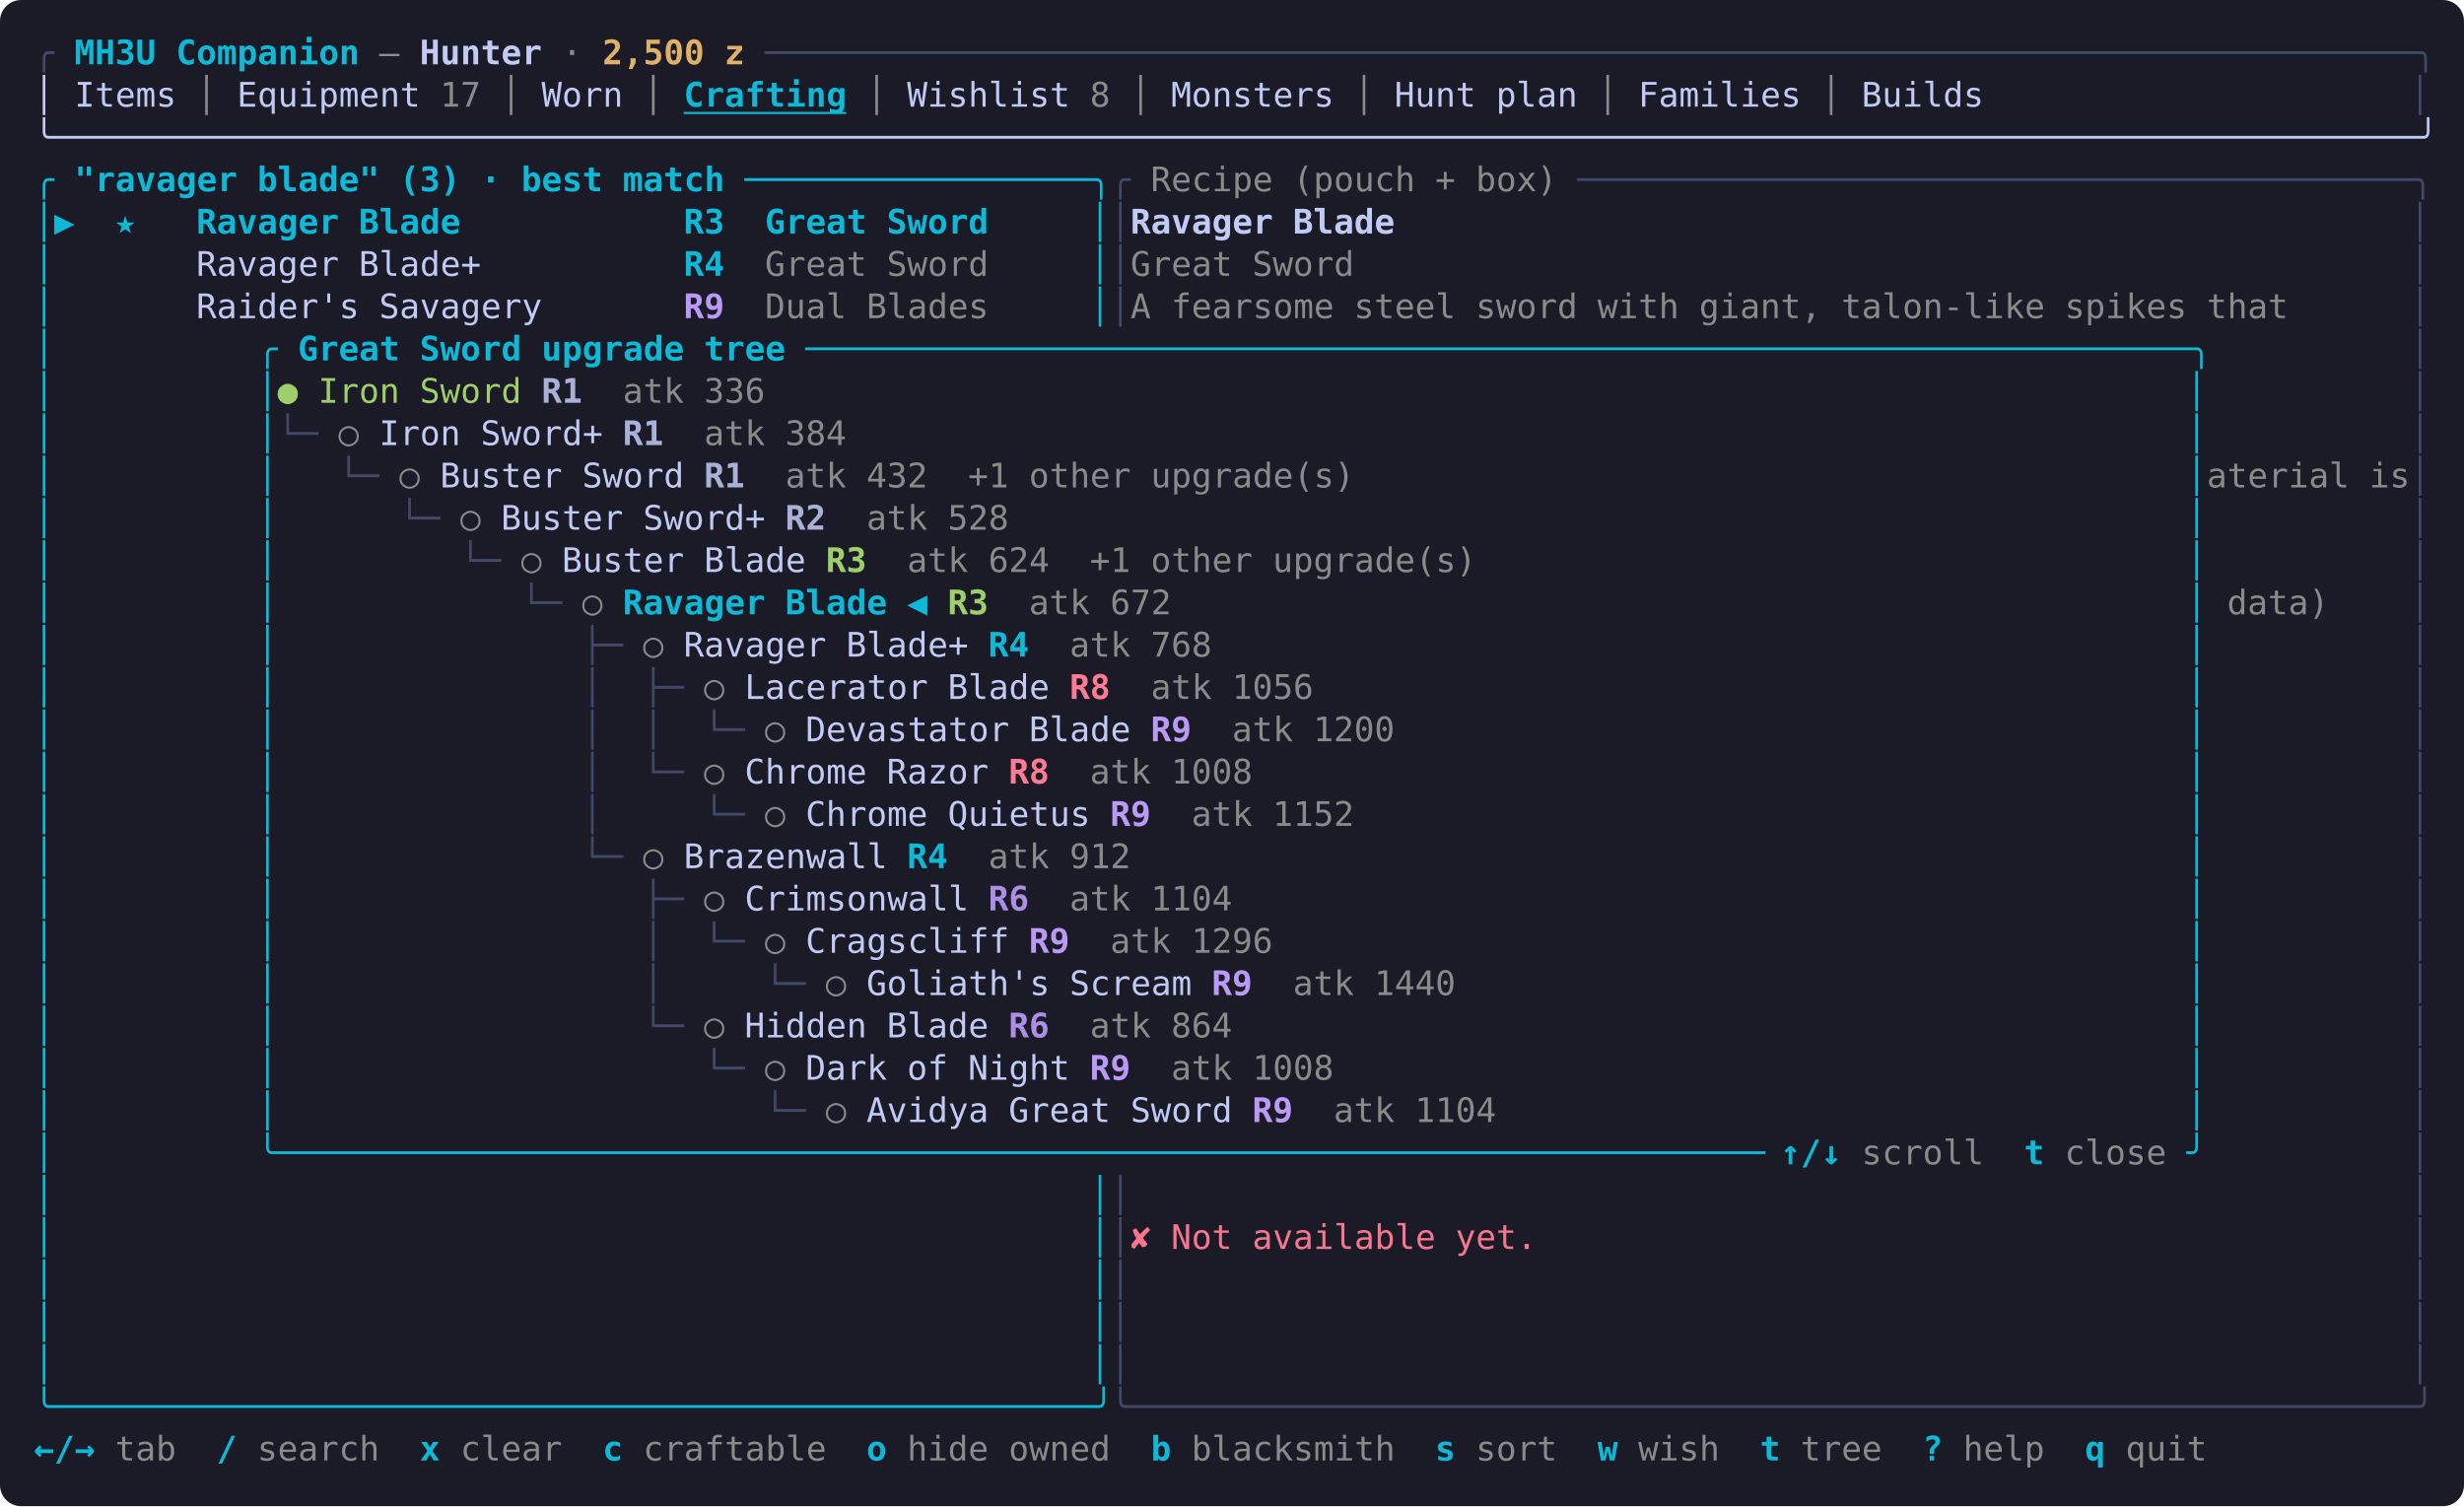
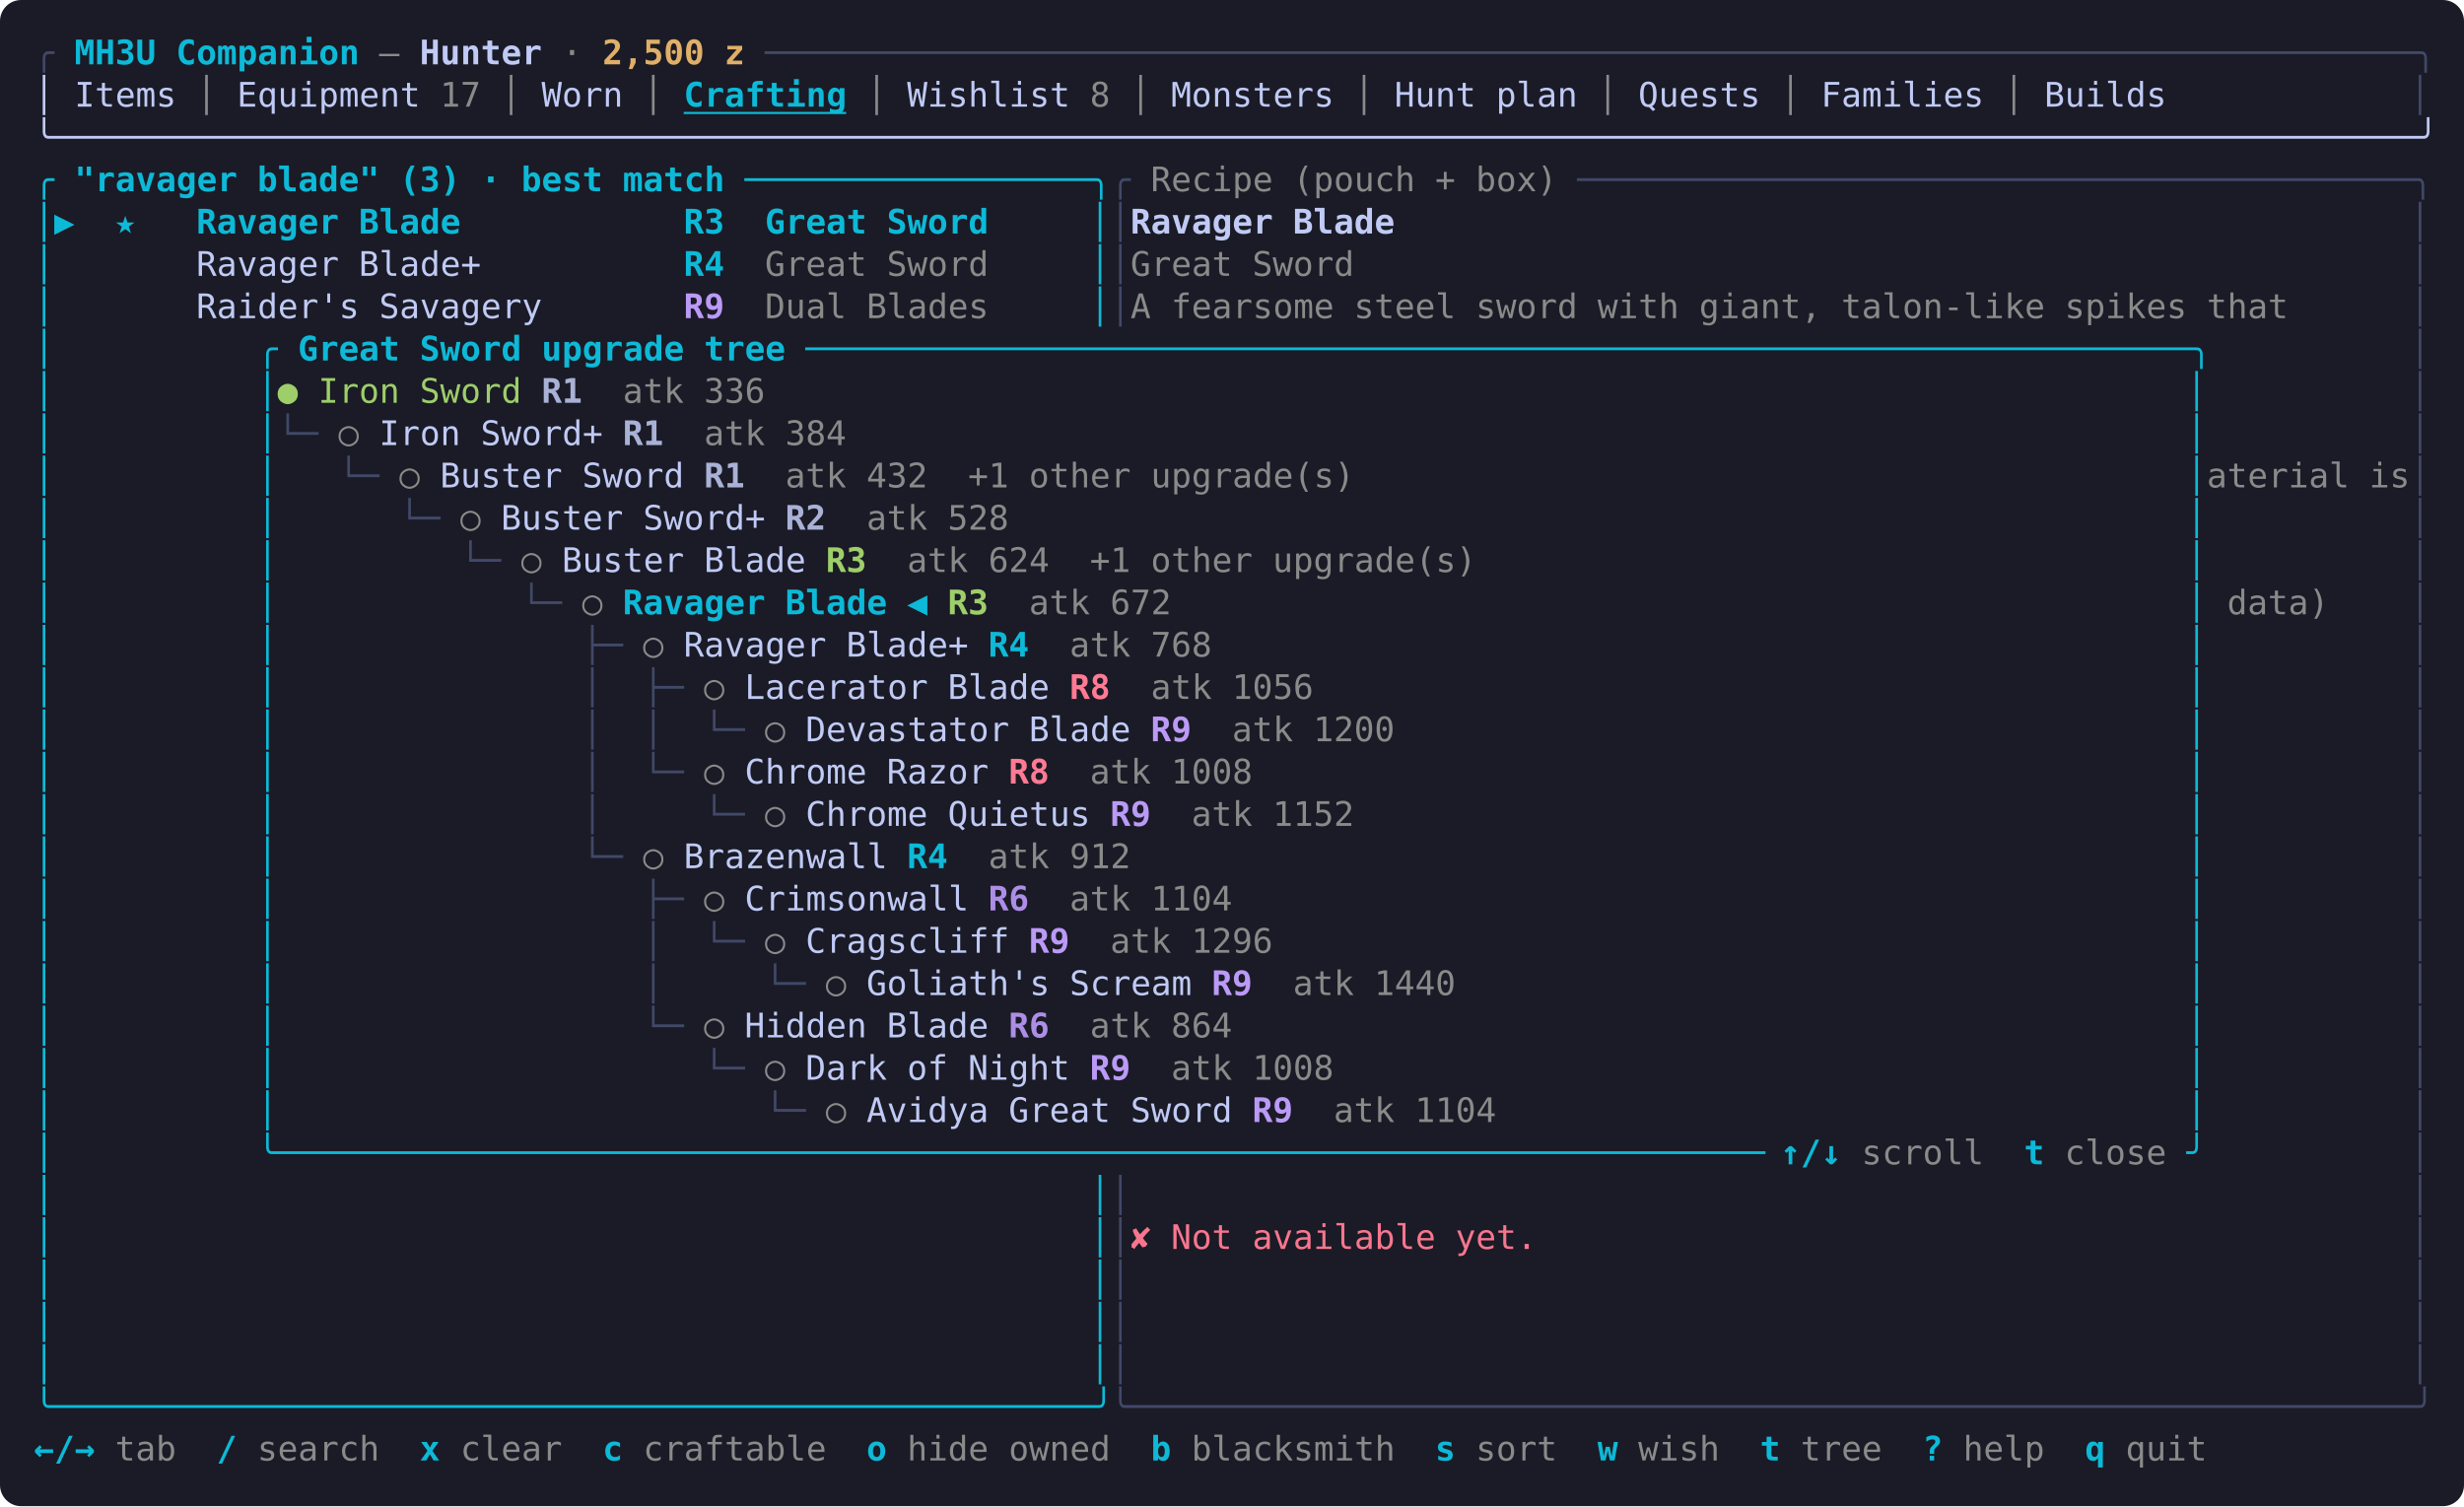
<svg xmlns="http://www.w3.org/2000/svg" width="1164.8" height="712" viewBox="0 0 1164.8 712" role="img">
  <rect width="100%" height="100%" rx="10" fill="#1a1b26" />
  <g font-family="'JetBrains Mono','JetBrainsMono Nerd Font','DejaVu Sans Mono',Menlo,Consolas,monospace" font-size="16">
    <text x="16.0" y="30.4" textLength="9.6" lengthAdjust="spacing" fill="#414868">╭</text>
    <text x="35.2" y="30.4" textLength="38.4" lengthAdjust="spacing" fill="#0db9d7" font-weight="bold">MH3U</text>
    <text x="83.2" y="30.4" textLength="86.4" lengthAdjust="spacing" fill="#0db9d7" font-weight="bold">Companion</text>
    <text x="179.2" y="30.4" textLength="9.6" lengthAdjust="spacing" fill="#8a8a8a">—</text>
    <text x="198.4" y="30.4" textLength="57.6" lengthAdjust="spacing" fill="#c0caf5" font-weight="bold">Hunter</text>
    <text x="265.6" y="30.4" textLength="9.6" lengthAdjust="spacing" fill="#8a8a8a">·</text>
    <text x="284.8" y="30.4" textLength="48.0" lengthAdjust="spacing" fill="#e0af68" font-weight="bold">2,500</text>
    <text x="342.4" y="30.4" textLength="9.6" lengthAdjust="spacing" fill="#e0af68" font-weight="bold">z</text>
    <text x="361.6" y="30.4" textLength="787.2" lengthAdjust="spacing" fill="#414868">─────────────────────────────────────────────────────────────────────────────────╮</text>
    <text x="16.0" y="50.4" textLength="9.6" lengthAdjust="spacing" fill="#c0caf5">│</text>
    <text x="35.2" y="50.4" textLength="48.0" lengthAdjust="spacing" fill="#c0caf5">Items</text>
    <text x="92.8" y="50.4" textLength="9.6" lengthAdjust="spacing" fill="#8a8a8a">│</text>
    <text x="112.0" y="50.4" textLength="86.4" lengthAdjust="spacing" fill="#c0caf5">Equipment</text>
    <text x="208.0" y="50.4" textLength="19.2" lengthAdjust="spacing" fill="#8a8a8a">17</text>
    <text x="236.8" y="50.4" textLength="9.6" lengthAdjust="spacing" fill="#8a8a8a">│</text>
    <text x="256.0" y="50.4" textLength="38.4" lengthAdjust="spacing" fill="#c0caf5">Worn</text>
    <text x="304.0" y="50.4" textLength="9.6" lengthAdjust="spacing" fill="#8a8a8a">│</text>
    <text x="323.2" y="50.4" textLength="76.8" lengthAdjust="spacing" fill="#0db9d7" font-weight="bold">Crafting</text>
    <line x1="323.2" y1="53.4" x2="400.0" y2="53.4" stroke="#0db9d7" stroke-width="1" />
    <text x="409.6" y="50.4" textLength="9.6" lengthAdjust="spacing" fill="#8a8a8a">│</text>
    <text x="428.8" y="50.4" textLength="76.8" lengthAdjust="spacing" fill="#c0caf5">Wishlist</text>
    <text x="515.2" y="50.4" textLength="9.6" lengthAdjust="spacing" fill="#8a8a8a">8</text>
    <text x="534.4" y="50.4" textLength="9.6" lengthAdjust="spacing" fill="#8a8a8a">│</text>
    <text x="553.6" y="50.4" textLength="76.8" lengthAdjust="spacing" fill="#c0caf5">Monsters</text>
    <text x="640.0" y="50.4" textLength="9.6" lengthAdjust="spacing" fill="#8a8a8a">│</text>
    <text x="659.2" y="50.4" textLength="38.4" lengthAdjust="spacing" fill="#c0caf5">Hunt</text>
    <text x="707.2" y="50.4" textLength="38.4" lengthAdjust="spacing" fill="#c0caf5">plan</text>
    <text x="755.2" y="50.4" textLength="9.6" lengthAdjust="spacing" fill="#8a8a8a">│</text>
-     <text x="774.4" y="50.4" textLength="76.8" lengthAdjust="spacing" fill="#c0caf5">Families</text>
-     <text x="860.8" y="50.4" textLength="9.6" lengthAdjust="spacing" fill="#8a8a8a">│</text>
-     <text x="880.0" y="50.4" textLength="57.6" lengthAdjust="spacing" fill="#c0caf5">Builds</text>
+     <text x="774.4" y="50.4" textLength="57.6" lengthAdjust="spacing" fill="#c0caf5">Quests</text>
+     <text x="841.6" y="50.4" textLength="9.6" lengthAdjust="spacing" fill="#8a8a8a">│</text>
+     <text x="860.8" y="50.4" textLength="76.8" lengthAdjust="spacing" fill="#c0caf5">Families</text>
+     <text x="947.2" y="50.4" textLength="9.6" lengthAdjust="spacing" fill="#8a8a8a">│</text>
+     <text x="966.4" y="50.4" textLength="57.6" lengthAdjust="spacing" fill="#c0caf5">Builds</text>
    <text x="1139.2" y="50.4" textLength="9.6" lengthAdjust="spacing" fill="#414868">│</text>
    <text x="16.0" y="70.4" textLength="1132.8" lengthAdjust="spacing" fill="#c0caf5">╰────────────────────────────────────────────────────────────────────────────────────────────────────────────────────╯</text>
    <text x="16.0" y="90.4" textLength="9.6" lengthAdjust="spacing" fill="#0db9d7">╭</text>
    <text x="35.2" y="90.4" textLength="76.8" lengthAdjust="spacing" fill="#0db9d7" font-weight="bold">"ravager</text>
    <text x="121.6" y="90.4" textLength="57.6" lengthAdjust="spacing" fill="#0db9d7" font-weight="bold">blade"</text>
    <text x="188.8" y="90.4" textLength="28.8" lengthAdjust="spacing" fill="#0db9d7" font-weight="bold">(3)</text>
    <text x="227.2" y="90.4" textLength="9.6" lengthAdjust="spacing" fill="#0db9d7" font-weight="bold">·</text>
    <text x="246.4" y="90.4" textLength="38.4" lengthAdjust="spacing" fill="#0db9d7" font-weight="bold">best</text>
    <text x="294.4" y="90.4" textLength="48.0" lengthAdjust="spacing" fill="#0db9d7" font-weight="bold">match</text>
    <text x="352.0" y="90.4" textLength="172.8" lengthAdjust="spacing" fill="#0db9d7">─────────────────╮</text>
    <text x="524.8" y="90.4" textLength="9.6" lengthAdjust="spacing" fill="#414868">╭</text>
    <text x="544.0" y="90.4" textLength="57.6" lengthAdjust="spacing" fill="#8a8a8a">Recipe</text>
    <text x="611.2" y="90.4" textLength="57.6" lengthAdjust="spacing" fill="#8a8a8a">(pouch</text>
    <text x="678.4" y="90.4" textLength="9.6" lengthAdjust="spacing" fill="#8a8a8a">+</text>
    <text x="697.6" y="90.4" textLength="38.4" lengthAdjust="spacing" fill="#8a8a8a">box)</text>
    <text x="745.6" y="90.4" textLength="403.2" lengthAdjust="spacing" fill="#414868">─────────────────────────────────────────╮</text>
    <text x="16.0" y="110.4" textLength="9.6" lengthAdjust="spacing" fill="#0db9d7">│</text>
    <text x="25.6" y="110.4" textLength="9.6" lengthAdjust="spacing" fill="#0db9d7" font-weight="bold">▶︎</text>
    <text x="54.4" y="110.4" textLength="9.6" lengthAdjust="spacing" fill="#0db9d7" font-weight="bold">★︎</text>
    <text x="92.8" y="110.4" textLength="67.2" lengthAdjust="spacing" fill="#0db9d7" font-weight="bold">Ravager</text>
    <text x="169.6" y="110.4" textLength="48.0" lengthAdjust="spacing" fill="#0db9d7" font-weight="bold">Blade</text>
    <text x="323.2" y="110.4" textLength="19.2" lengthAdjust="spacing" fill="#0db9d7" font-weight="bold">R3</text>
    <text x="361.6" y="110.4" textLength="48.0" lengthAdjust="spacing" fill="#0db9d7" font-weight="bold">Great</text>
    <text x="419.2" y="110.4" textLength="48.0" lengthAdjust="spacing" fill="#0db9d7" font-weight="bold">Sword</text>
    <text x="515.2" y="110.4" textLength="9.6" lengthAdjust="spacing" fill="#0db9d7">│</text>
    <text x="524.8" y="110.4" textLength="9.6" lengthAdjust="spacing" fill="#414868">│</text>
    <text x="534.4" y="110.4" textLength="67.2" lengthAdjust="spacing" fill="#c0caf5" font-weight="bold">Ravager</text>
    <text x="611.2" y="110.4" textLength="48.0" lengthAdjust="spacing" fill="#c0caf5" font-weight="bold">Blade</text>
    <text x="1139.2" y="110.4" textLength="9.6" lengthAdjust="spacing" fill="#414868">│</text>
    <text x="16.0" y="130.4" textLength="9.6" lengthAdjust="spacing" fill="#0db9d7">│</text>
    <text x="92.8" y="130.4" textLength="67.2" lengthAdjust="spacing" fill="#c0caf5">Ravager</text>
    <text x="169.6" y="130.4" textLength="57.6" lengthAdjust="spacing" fill="#c0caf5">Blade+</text>
    <text x="323.2" y="130.4" textLength="19.2" lengthAdjust="spacing" fill="#0db9d7" font-weight="bold">R4</text>
    <text x="361.6" y="130.4" textLength="48.0" lengthAdjust="spacing" fill="#8a8a8a">Great</text>
    <text x="419.2" y="130.4" textLength="48.0" lengthAdjust="spacing" fill="#8a8a8a">Sword</text>
    <text x="515.2" y="130.4" textLength="9.6" lengthAdjust="spacing" fill="#0db9d7">│</text>
    <text x="524.8" y="130.4" textLength="9.6" lengthAdjust="spacing" fill="#414868">│</text>
    <text x="534.4" y="130.4" textLength="48.0" lengthAdjust="spacing" fill="#8a8a8a">Great</text>
    <text x="592.0" y="130.4" textLength="48.0" lengthAdjust="spacing" fill="#8a8a8a">Sword</text>
    <text x="1139.2" y="130.4" textLength="9.6" lengthAdjust="spacing" fill="#414868">│</text>
    <text x="16.0" y="150.4" textLength="9.6" lengthAdjust="spacing" fill="#0db9d7">│</text>
    <text x="92.8" y="150.4" textLength="76.8" lengthAdjust="spacing" fill="#c0caf5">Raider's</text>
    <text x="179.2" y="150.4" textLength="76.8" lengthAdjust="spacing" fill="#c0caf5">Savagery</text>
    <text x="323.2" y="150.4" textLength="19.2" lengthAdjust="spacing" fill="#bb9af7" font-weight="bold">R9</text>
    <text x="361.6" y="150.4" textLength="38.4" lengthAdjust="spacing" fill="#8a8a8a">Dual</text>
    <text x="409.6" y="150.4" textLength="57.6" lengthAdjust="spacing" fill="#8a8a8a">Blades</text>
    <text x="515.2" y="150.4" textLength="9.6" lengthAdjust="spacing" fill="#0db9d7">│</text>
    <text x="524.8" y="150.4" textLength="9.6" lengthAdjust="spacing" fill="#414868">│</text>
    <text x="534.4" y="150.4" textLength="9.6" lengthAdjust="spacing" fill="#8a8a8a">A</text>
    <text x="553.6" y="150.4" textLength="76.8" lengthAdjust="spacing" fill="#8a8a8a">fearsome</text>
    <text x="640.0" y="150.4" textLength="48.0" lengthAdjust="spacing" fill="#8a8a8a">steel</text>
    <text x="697.6" y="150.4" textLength="48.0" lengthAdjust="spacing" fill="#8a8a8a">sword</text>
    <text x="755.2" y="150.4" textLength="38.4" lengthAdjust="spacing" fill="#8a8a8a">with</text>
    <text x="803.2" y="150.4" textLength="57.6" lengthAdjust="spacing" fill="#8a8a8a">giant,</text>
    <text x="870.4" y="150.4" textLength="96.0" lengthAdjust="spacing" fill="#8a8a8a">talon-like</text>
    <text x="976.0" y="150.4" textLength="57.6" lengthAdjust="spacing" fill="#8a8a8a">spikes</text>
    <text x="1043.2" y="150.4" textLength="38.4" lengthAdjust="spacing" fill="#8a8a8a">that</text>
    <text x="1139.2" y="150.4" textLength="9.6" lengthAdjust="spacing" fill="#414868">│</text>
    <text x="16.0" y="170.4" textLength="9.6" lengthAdjust="spacing" fill="#0db9d7">│</text>
    <text x="121.6" y="170.4" textLength="9.6" lengthAdjust="spacing" fill="#0db9d7">╭</text>
    <text x="140.8" y="170.4" textLength="48.0" lengthAdjust="spacing" fill="#0db9d7" font-weight="bold">Great</text>
    <text x="198.4" y="170.4" textLength="48.0" lengthAdjust="spacing" fill="#0db9d7" font-weight="bold">Sword</text>
    <text x="256.0" y="170.4" textLength="67.2" lengthAdjust="spacing" fill="#0db9d7" font-weight="bold">upgrade</text>
    <text x="332.8" y="170.4" textLength="38.4" lengthAdjust="spacing" fill="#0db9d7" font-weight="bold">tree</text>
    <text x="380.8" y="170.4" textLength="662.4" lengthAdjust="spacing" fill="#0db9d7">────────────────────────────────────────────────────────────────────╮</text>
    <text x="1139.2" y="170.4" textLength="9.6" lengthAdjust="spacing" fill="#414868">│</text>
    <text x="16.0" y="190.4" textLength="9.6" lengthAdjust="spacing" fill="#0db9d7">│</text>
    <text x="121.6" y="190.4" textLength="9.6" lengthAdjust="spacing" fill="#0db9d7">│</text>
    <text x="131.2" y="190.4" textLength="9.6" lengthAdjust="spacing" fill="#9ece6a">●</text>
    <text x="150.4" y="190.4" textLength="38.4" lengthAdjust="spacing" fill="#9ece6a">Iron</text>
    <text x="198.4" y="190.4" textLength="48.0" lengthAdjust="spacing" fill="#9ece6a">Sword</text>
    <text x="256.0" y="190.4" textLength="19.2" lengthAdjust="spacing" fill="#a9b1d6" font-weight="bold">R1</text>
    <text x="294.4" y="190.4" textLength="28.8" lengthAdjust="spacing" fill="#8a8a8a">atk</text>
    <text x="332.8" y="190.4" textLength="28.8" lengthAdjust="spacing" fill="#8a8a8a">336</text>
    <text x="1033.6" y="190.4" textLength="9.6" lengthAdjust="spacing" fill="#0db9d7">│</text>
    <text x="1139.2" y="190.4" textLength="9.6" lengthAdjust="spacing" fill="#414868">│</text>
    <text x="16.0" y="210.4" textLength="9.6" lengthAdjust="spacing" fill="#0db9d7">│</text>
    <text x="121.6" y="210.4" textLength="9.6" lengthAdjust="spacing" fill="#0db9d7">│</text>
    <text x="131.2" y="210.4" textLength="19.2" lengthAdjust="spacing" fill="#414868">└─</text>
    <text x="160.0" y="210.4" textLength="9.6" lengthAdjust="spacing" fill="#8a8a8a">○</text>
    <text x="179.2" y="210.4" textLength="38.4" lengthAdjust="spacing" fill="#c0caf5">Iron</text>
    <text x="227.2" y="210.4" textLength="57.6" lengthAdjust="spacing" fill="#c0caf5">Sword+</text>
    <text x="294.4" y="210.4" textLength="19.2" lengthAdjust="spacing" fill="#a9b1d6" font-weight="bold">R1</text>
    <text x="332.8" y="210.4" textLength="28.8" lengthAdjust="spacing" fill="#8a8a8a">atk</text>
    <text x="371.2" y="210.4" textLength="28.8" lengthAdjust="spacing" fill="#8a8a8a">384</text>
    <text x="1033.6" y="210.4" textLength="9.6" lengthAdjust="spacing" fill="#0db9d7">│</text>
    <text x="1139.2" y="210.4" textLength="9.6" lengthAdjust="spacing" fill="#414868">│</text>
    <text x="16.0" y="230.4" textLength="9.6" lengthAdjust="spacing" fill="#0db9d7">│</text>
    <text x="121.6" y="230.4" textLength="9.6" lengthAdjust="spacing" fill="#0db9d7">│</text>
    <text x="160.0" y="230.4" textLength="19.2" lengthAdjust="spacing" fill="#414868">└─</text>
    <text x="188.8" y="230.4" textLength="9.6" lengthAdjust="spacing" fill="#8a8a8a">○</text>
    <text x="208.0" y="230.4" textLength="57.6" lengthAdjust="spacing" fill="#c0caf5">Buster</text>
    <text x="275.2" y="230.4" textLength="48.0" lengthAdjust="spacing" fill="#c0caf5">Sword</text>
    <text x="332.8" y="230.4" textLength="19.2" lengthAdjust="spacing" fill="#a9b1d6" font-weight="bold">R1</text>
    <text x="371.2" y="230.4" textLength="28.8" lengthAdjust="spacing" fill="#8a8a8a">atk</text>
    <text x="409.6" y="230.4" textLength="28.8" lengthAdjust="spacing" fill="#8a8a8a">432</text>
    <text x="457.6" y="230.4" textLength="19.2" lengthAdjust="spacing" fill="#8a8a8a">+1</text>
    <text x="486.4" y="230.4" textLength="48.0" lengthAdjust="spacing" fill="#8a8a8a">other</text>
    <text x="544.0" y="230.4" textLength="96.0" lengthAdjust="spacing" fill="#8a8a8a">upgrade(s)</text>
    <text x="1033.6" y="230.4" textLength="9.6" lengthAdjust="spacing" fill="#0db9d7">│</text>
    <text x="1043.2" y="230.4" textLength="67.2" lengthAdjust="spacing" fill="#8a8a8a">aterial</text>
    <text x="1120.0" y="230.4" textLength="19.2" lengthAdjust="spacing" fill="#8a8a8a">is</text>
    <text x="1139.2" y="230.4" textLength="9.6" lengthAdjust="spacing" fill="#414868">│</text>
    <text x="16.0" y="250.4" textLength="9.6" lengthAdjust="spacing" fill="#0db9d7">│</text>
    <text x="121.6" y="250.4" textLength="9.6" lengthAdjust="spacing" fill="#0db9d7">│</text>
    <text x="188.8" y="250.4" textLength="19.2" lengthAdjust="spacing" fill="#414868">└─</text>
    <text x="217.6" y="250.4" textLength="9.6" lengthAdjust="spacing" fill="#8a8a8a">○</text>
    <text x="236.8" y="250.4" textLength="57.6" lengthAdjust="spacing" fill="#c0caf5">Buster</text>
    <text x="304.0" y="250.4" textLength="57.6" lengthAdjust="spacing" fill="#c0caf5">Sword+</text>
    <text x="371.2" y="250.4" textLength="19.2" lengthAdjust="spacing" fill="#a9b1d6" font-weight="bold">R2</text>
    <text x="409.6" y="250.4" textLength="28.8" lengthAdjust="spacing" fill="#8a8a8a">atk</text>
    <text x="448.0" y="250.4" textLength="28.8" lengthAdjust="spacing" fill="#8a8a8a">528</text>
    <text x="1033.6" y="250.4" textLength="9.6" lengthAdjust="spacing" fill="#0db9d7">│</text>
    <text x="1139.2" y="250.4" textLength="9.6" lengthAdjust="spacing" fill="#414868">│</text>
    <text x="16.0" y="270.4" textLength="9.6" lengthAdjust="spacing" fill="#0db9d7">│</text>
    <text x="121.6" y="270.4" textLength="9.6" lengthAdjust="spacing" fill="#0db9d7">│</text>
    <text x="217.6" y="270.4" textLength="19.2" lengthAdjust="spacing" fill="#414868">└─</text>
    <text x="246.4" y="270.4" textLength="9.6" lengthAdjust="spacing" fill="#8a8a8a">○</text>
    <text x="265.6" y="270.4" textLength="57.6" lengthAdjust="spacing" fill="#c0caf5">Buster</text>
    <text x="332.8" y="270.4" textLength="48.0" lengthAdjust="spacing" fill="#c0caf5">Blade</text>
    <text x="390.4" y="270.4" textLength="19.2" lengthAdjust="spacing" fill="#9ece6a" font-weight="bold">R3</text>
    <text x="428.8" y="270.4" textLength="28.8" lengthAdjust="spacing" fill="#8a8a8a">atk</text>
    <text x="467.2" y="270.4" textLength="28.8" lengthAdjust="spacing" fill="#8a8a8a">624</text>
    <text x="515.2" y="270.4" textLength="19.2" lengthAdjust="spacing" fill="#8a8a8a">+1</text>
    <text x="544.0" y="270.4" textLength="48.0" lengthAdjust="spacing" fill="#8a8a8a">other</text>
    <text x="601.6" y="270.4" textLength="96.0" lengthAdjust="spacing" fill="#8a8a8a">upgrade(s)</text>
    <text x="1033.6" y="270.4" textLength="9.6" lengthAdjust="spacing" fill="#0db9d7">│</text>
    <text x="1139.2" y="270.4" textLength="9.6" lengthAdjust="spacing" fill="#414868">│</text>
    <text x="16.0" y="290.4" textLength="9.6" lengthAdjust="spacing" fill="#0db9d7">│</text>
    <text x="121.6" y="290.4" textLength="9.6" lengthAdjust="spacing" fill="#0db9d7">│</text>
    <text x="246.4" y="290.4" textLength="19.2" lengthAdjust="spacing" fill="#414868">└─</text>
    <text x="275.2" y="290.4" textLength="9.6" lengthAdjust="spacing" fill="#8a8a8a">○</text>
    <text x="294.4" y="290.4" textLength="67.2" lengthAdjust="spacing" fill="#0db9d7" font-weight="bold">Ravager</text>
    <text x="371.2" y="290.4" textLength="48.0" lengthAdjust="spacing" fill="#0db9d7" font-weight="bold">Blade</text>
    <text x="428.8" y="290.4" textLength="9.6" lengthAdjust="spacing" fill="#0db9d7">◀︎</text>
    <text x="448.0" y="290.4" textLength="19.2" lengthAdjust="spacing" fill="#9ece6a" font-weight="bold">R3</text>
    <text x="486.4" y="290.4" textLength="28.8" lengthAdjust="spacing" fill="#8a8a8a">atk</text>
    <text x="524.8" y="290.4" textLength="28.8" lengthAdjust="spacing" fill="#8a8a8a">672</text>
    <text x="1033.6" y="290.4" textLength="9.6" lengthAdjust="spacing" fill="#0db9d7">│</text>
    <text x="1052.8" y="290.4" textLength="48.0" lengthAdjust="spacing" fill="#8a8a8a">data)</text>
    <text x="1139.2" y="290.4" textLength="9.6" lengthAdjust="spacing" fill="#414868">│</text>
    <text x="16.0" y="310.4" textLength="9.6" lengthAdjust="spacing" fill="#0db9d7">│</text>
    <text x="121.6" y="310.4" textLength="9.6" lengthAdjust="spacing" fill="#0db9d7">│</text>
    <text x="275.2" y="310.4" textLength="19.2" lengthAdjust="spacing" fill="#414868">├─</text>
    <text x="304.0" y="310.4" textLength="9.6" lengthAdjust="spacing" fill="#8a8a8a">○</text>
    <text x="323.2" y="310.4" textLength="67.2" lengthAdjust="spacing" fill="#c0caf5">Ravager</text>
    <text x="400.0" y="310.4" textLength="57.6" lengthAdjust="spacing" fill="#c0caf5">Blade+</text>
    <text x="467.2" y="310.4" textLength="19.2" lengthAdjust="spacing" fill="#0db9d7" font-weight="bold">R4</text>
    <text x="505.6" y="310.4" textLength="28.8" lengthAdjust="spacing" fill="#8a8a8a">atk</text>
    <text x="544.0" y="310.4" textLength="28.8" lengthAdjust="spacing" fill="#8a8a8a">768</text>
    <text x="1033.6" y="310.4" textLength="9.6" lengthAdjust="spacing" fill="#0db9d7">│</text>
    <text x="1139.2" y="310.4" textLength="9.6" lengthAdjust="spacing" fill="#414868">│</text>
    <text x="16.0" y="330.4" textLength="9.6" lengthAdjust="spacing" fill="#0db9d7">│</text>
    <text x="121.6" y="330.4" textLength="9.6" lengthAdjust="spacing" fill="#0db9d7">│</text>
    <text x="275.2" y="330.4" textLength="9.6" lengthAdjust="spacing" fill="#414868">│</text>
    <text x="304.0" y="330.4" textLength="19.2" lengthAdjust="spacing" fill="#414868">├─</text>
    <text x="332.8" y="330.4" textLength="9.6" lengthAdjust="spacing" fill="#8a8a8a">○</text>
    <text x="352.0" y="330.4" textLength="86.4" lengthAdjust="spacing" fill="#c0caf5">Lacerator</text>
    <text x="448.0" y="330.4" textLength="48.0" lengthAdjust="spacing" fill="#c0caf5">Blade</text>
    <text x="505.6" y="330.4" textLength="19.2" lengthAdjust="spacing" fill="#ff7a93" font-weight="bold">R8</text>
    <text x="544.0" y="330.4" textLength="28.8" lengthAdjust="spacing" fill="#8a8a8a">atk</text>
    <text x="582.4" y="330.4" textLength="38.4" lengthAdjust="spacing" fill="#8a8a8a">1056</text>
    <text x="1033.6" y="330.4" textLength="9.6" lengthAdjust="spacing" fill="#0db9d7">│</text>
    <text x="1139.2" y="330.4" textLength="9.6" lengthAdjust="spacing" fill="#414868">│</text>
    <text x="16.0" y="350.4" textLength="9.6" lengthAdjust="spacing" fill="#0db9d7">│</text>
    <text x="121.6" y="350.4" textLength="9.6" lengthAdjust="spacing" fill="#0db9d7">│</text>
    <text x="275.2" y="350.4" textLength="9.6" lengthAdjust="spacing" fill="#414868">│</text>
    <text x="304.0" y="350.4" textLength="9.6" lengthAdjust="spacing" fill="#414868">│</text>
    <text x="332.8" y="350.4" textLength="19.2" lengthAdjust="spacing" fill="#414868">└─</text>
    <text x="361.6" y="350.4" textLength="9.6" lengthAdjust="spacing" fill="#8a8a8a">○</text>
    <text x="380.8" y="350.4" textLength="96.0" lengthAdjust="spacing" fill="#c0caf5">Devastator</text>
    <text x="486.4" y="350.4" textLength="48.0" lengthAdjust="spacing" fill="#c0caf5">Blade</text>
    <text x="544.0" y="350.4" textLength="19.2" lengthAdjust="spacing" fill="#bb9af7" font-weight="bold">R9</text>
    <text x="582.4" y="350.4" textLength="28.8" lengthAdjust="spacing" fill="#8a8a8a">atk</text>
    <text x="620.8" y="350.4" textLength="38.4" lengthAdjust="spacing" fill="#8a8a8a">1200</text>
    <text x="1033.6" y="350.4" textLength="9.6" lengthAdjust="spacing" fill="#0db9d7">│</text>
    <text x="1139.2" y="350.4" textLength="9.6" lengthAdjust="spacing" fill="#414868">│</text>
    <text x="16.0" y="370.4" textLength="9.6" lengthAdjust="spacing" fill="#0db9d7">│</text>
    <text x="121.6" y="370.4" textLength="9.6" lengthAdjust="spacing" fill="#0db9d7">│</text>
    <text x="275.2" y="370.4" textLength="9.6" lengthAdjust="spacing" fill="#414868">│</text>
    <text x="304.0" y="370.4" textLength="19.2" lengthAdjust="spacing" fill="#414868">└─</text>
    <text x="332.8" y="370.4" textLength="9.6" lengthAdjust="spacing" fill="#8a8a8a">○</text>
    <text x="352.0" y="370.4" textLength="57.6" lengthAdjust="spacing" fill="#c0caf5">Chrome</text>
    <text x="419.2" y="370.4" textLength="48.0" lengthAdjust="spacing" fill="#c0caf5">Razor</text>
    <text x="476.8" y="370.4" textLength="19.2" lengthAdjust="spacing" fill="#ff7a93" font-weight="bold">R8</text>
    <text x="515.2" y="370.4" textLength="28.8" lengthAdjust="spacing" fill="#8a8a8a">atk</text>
    <text x="553.6" y="370.4" textLength="38.4" lengthAdjust="spacing" fill="#8a8a8a">1008</text>
    <text x="1033.6" y="370.4" textLength="9.6" lengthAdjust="spacing" fill="#0db9d7">│</text>
    <text x="1139.2" y="370.4" textLength="9.6" lengthAdjust="spacing" fill="#414868">│</text>
    <text x="16.0" y="390.4" textLength="9.6" lengthAdjust="spacing" fill="#0db9d7">│</text>
    <text x="121.6" y="390.4" textLength="9.6" lengthAdjust="spacing" fill="#0db9d7">│</text>
    <text x="275.2" y="390.4" textLength="9.6" lengthAdjust="spacing" fill="#414868">│</text>
    <text x="332.8" y="390.4" textLength="19.2" lengthAdjust="spacing" fill="#414868">└─</text>
    <text x="361.6" y="390.4" textLength="9.6" lengthAdjust="spacing" fill="#8a8a8a">○</text>
    <text x="380.8" y="390.4" textLength="57.6" lengthAdjust="spacing" fill="#c0caf5">Chrome</text>
    <text x="448.0" y="390.4" textLength="67.2" lengthAdjust="spacing" fill="#c0caf5">Quietus</text>
    <text x="524.8" y="390.4" textLength="19.2" lengthAdjust="spacing" fill="#bb9af7" font-weight="bold">R9</text>
    <text x="563.2" y="390.4" textLength="28.8" lengthAdjust="spacing" fill="#8a8a8a">atk</text>
    <text x="601.6" y="390.4" textLength="38.4" lengthAdjust="spacing" fill="#8a8a8a">1152</text>
    <text x="1033.6" y="390.4" textLength="9.6" lengthAdjust="spacing" fill="#0db9d7">│</text>
    <text x="1139.2" y="390.4" textLength="9.6" lengthAdjust="spacing" fill="#414868">│</text>
    <text x="16.0" y="410.4" textLength="9.6" lengthAdjust="spacing" fill="#0db9d7">│</text>
    <text x="121.6" y="410.4" textLength="9.6" lengthAdjust="spacing" fill="#0db9d7">│</text>
    <text x="275.2" y="410.4" textLength="19.2" lengthAdjust="spacing" fill="#414868">└─</text>
    <text x="304.0" y="410.4" textLength="9.6" lengthAdjust="spacing" fill="#8a8a8a">○</text>
    <text x="323.2" y="410.4" textLength="96.0" lengthAdjust="spacing" fill="#c0caf5">Brazenwall</text>
    <text x="428.8" y="410.4" textLength="19.2" lengthAdjust="spacing" fill="#0db9d7" font-weight="bold">R4</text>
    <text x="467.2" y="410.4" textLength="28.8" lengthAdjust="spacing" fill="#8a8a8a">atk</text>
    <text x="505.6" y="410.4" textLength="28.8" lengthAdjust="spacing" fill="#8a8a8a">912</text>
    <text x="1033.6" y="410.4" textLength="9.6" lengthAdjust="spacing" fill="#0db9d7">│</text>
    <text x="1139.2" y="410.4" textLength="9.6" lengthAdjust="spacing" fill="#414868">│</text>
    <text x="16.0" y="430.4" textLength="9.6" lengthAdjust="spacing" fill="#0db9d7">│</text>
    <text x="121.6" y="430.4" textLength="9.6" lengthAdjust="spacing" fill="#0db9d7">│</text>
    <text x="304.0" y="430.4" textLength="19.2" lengthAdjust="spacing" fill="#414868">├─</text>
    <text x="332.8" y="430.4" textLength="9.6" lengthAdjust="spacing" fill="#8a8a8a">○</text>
    <text x="352.0" y="430.4" textLength="105.6" lengthAdjust="spacing" fill="#c0caf5">Crimsonwall</text>
    <text x="467.2" y="430.4" textLength="19.2" lengthAdjust="spacing" fill="#ad8ee6" font-weight="bold">R6</text>
    <text x="505.6" y="430.4" textLength="28.8" lengthAdjust="spacing" fill="#8a8a8a">atk</text>
    <text x="544.0" y="430.4" textLength="38.4" lengthAdjust="spacing" fill="#8a8a8a">1104</text>
    <text x="1033.6" y="430.4" textLength="9.6" lengthAdjust="spacing" fill="#0db9d7">│</text>
    <text x="1139.2" y="430.4" textLength="9.6" lengthAdjust="spacing" fill="#414868">│</text>
    <text x="16.0" y="450.4" textLength="9.6" lengthAdjust="spacing" fill="#0db9d7">│</text>
    <text x="121.6" y="450.4" textLength="9.6" lengthAdjust="spacing" fill="#0db9d7">│</text>
    <text x="304.0" y="450.4" textLength="9.6" lengthAdjust="spacing" fill="#414868">│</text>
    <text x="332.8" y="450.4" textLength="19.2" lengthAdjust="spacing" fill="#414868">└─</text>
    <text x="361.6" y="450.4" textLength="9.6" lengthAdjust="spacing" fill="#8a8a8a">○</text>
    <text x="380.8" y="450.4" textLength="96.0" lengthAdjust="spacing" fill="#c0caf5">Cragscliff</text>
    <text x="486.4" y="450.4" textLength="19.2" lengthAdjust="spacing" fill="#bb9af7" font-weight="bold">R9</text>
    <text x="524.8" y="450.4" textLength="28.8" lengthAdjust="spacing" fill="#8a8a8a">atk</text>
    <text x="563.2" y="450.4" textLength="38.4" lengthAdjust="spacing" fill="#8a8a8a">1296</text>
    <text x="1033.6" y="450.4" textLength="9.6" lengthAdjust="spacing" fill="#0db9d7">│</text>
    <text x="1139.2" y="450.4" textLength="9.6" lengthAdjust="spacing" fill="#414868">│</text>
    <text x="16.0" y="470.4" textLength="9.6" lengthAdjust="spacing" fill="#0db9d7">│</text>
    <text x="121.6" y="470.4" textLength="9.6" lengthAdjust="spacing" fill="#0db9d7">│</text>
    <text x="304.0" y="470.4" textLength="9.6" lengthAdjust="spacing" fill="#414868">│</text>
    <text x="361.6" y="470.4" textLength="19.2" lengthAdjust="spacing" fill="#414868">└─</text>
    <text x="390.4" y="470.4" textLength="9.6" lengthAdjust="spacing" fill="#8a8a8a">○</text>
    <text x="409.6" y="470.4" textLength="86.4" lengthAdjust="spacing" fill="#c0caf5">Goliath's</text>
    <text x="505.6" y="470.4" textLength="57.6" lengthAdjust="spacing" fill="#c0caf5">Scream</text>
    <text x="572.8" y="470.4" textLength="19.2" lengthAdjust="spacing" fill="#bb9af7" font-weight="bold">R9</text>
    <text x="611.2" y="470.4" textLength="28.8" lengthAdjust="spacing" fill="#8a8a8a">atk</text>
    <text x="649.6" y="470.4" textLength="38.4" lengthAdjust="spacing" fill="#8a8a8a">1440</text>
    <text x="1033.6" y="470.4" textLength="9.6" lengthAdjust="spacing" fill="#0db9d7">│</text>
    <text x="1139.2" y="470.4" textLength="9.6" lengthAdjust="spacing" fill="#414868">│</text>
    <text x="16.0" y="490.4" textLength="9.6" lengthAdjust="spacing" fill="#0db9d7">│</text>
    <text x="121.6" y="490.4" textLength="9.6" lengthAdjust="spacing" fill="#0db9d7">│</text>
    <text x="304.0" y="490.4" textLength="19.2" lengthAdjust="spacing" fill="#414868">└─</text>
    <text x="332.8" y="490.4" textLength="9.6" lengthAdjust="spacing" fill="#8a8a8a">○</text>
    <text x="352.0" y="490.4" textLength="57.6" lengthAdjust="spacing" fill="#c0caf5">Hidden</text>
    <text x="419.2" y="490.4" textLength="48.0" lengthAdjust="spacing" fill="#c0caf5">Blade</text>
    <text x="476.8" y="490.4" textLength="19.2" lengthAdjust="spacing" fill="#ad8ee6" font-weight="bold">R6</text>
    <text x="515.2" y="490.4" textLength="28.8" lengthAdjust="spacing" fill="#8a8a8a">atk</text>
    <text x="553.6" y="490.4" textLength="28.8" lengthAdjust="spacing" fill="#8a8a8a">864</text>
    <text x="1033.6" y="490.4" textLength="9.6" lengthAdjust="spacing" fill="#0db9d7">│</text>
    <text x="1139.2" y="490.4" textLength="9.6" lengthAdjust="spacing" fill="#414868">│</text>
    <text x="16.0" y="510.4" textLength="9.6" lengthAdjust="spacing" fill="#0db9d7">│</text>
    <text x="121.6" y="510.4" textLength="9.6" lengthAdjust="spacing" fill="#0db9d7">│</text>
    <text x="332.8" y="510.4" textLength="19.2" lengthAdjust="spacing" fill="#414868">└─</text>
    <text x="361.6" y="510.4" textLength="9.6" lengthAdjust="spacing" fill="#8a8a8a">○</text>
    <text x="380.8" y="510.4" textLength="38.4" lengthAdjust="spacing" fill="#c0caf5">Dark</text>
    <text x="428.8" y="510.4" textLength="19.2" lengthAdjust="spacing" fill="#c0caf5">of</text>
    <text x="457.6" y="510.4" textLength="48.0" lengthAdjust="spacing" fill="#c0caf5">Night</text>
    <text x="515.2" y="510.4" textLength="19.2" lengthAdjust="spacing" fill="#bb9af7" font-weight="bold">R9</text>
    <text x="553.6" y="510.4" textLength="28.8" lengthAdjust="spacing" fill="#8a8a8a">atk</text>
    <text x="592.0" y="510.4" textLength="38.4" lengthAdjust="spacing" fill="#8a8a8a">1008</text>
    <text x="1033.6" y="510.4" textLength="9.6" lengthAdjust="spacing" fill="#0db9d7">│</text>
    <text x="1139.2" y="510.4" textLength="9.6" lengthAdjust="spacing" fill="#414868">│</text>
    <text x="16.0" y="530.4" textLength="9.6" lengthAdjust="spacing" fill="#0db9d7">│</text>
    <text x="121.6" y="530.4" textLength="9.6" lengthAdjust="spacing" fill="#0db9d7">│</text>
    <text x="361.6" y="530.4" textLength="19.2" lengthAdjust="spacing" fill="#414868">└─</text>
    <text x="390.4" y="530.4" textLength="9.6" lengthAdjust="spacing" fill="#8a8a8a">○</text>
    <text x="409.6" y="530.4" textLength="57.6" lengthAdjust="spacing" fill="#c0caf5">Avidya</text>
    <text x="476.8" y="530.4" textLength="48.0" lengthAdjust="spacing" fill="#c0caf5">Great</text>
    <text x="534.4" y="530.4" textLength="48.0" lengthAdjust="spacing" fill="#c0caf5">Sword</text>
    <text x="592.0" y="530.4" textLength="19.2" lengthAdjust="spacing" fill="#bb9af7" font-weight="bold">R9</text>
    <text x="630.4" y="530.4" textLength="28.8" lengthAdjust="spacing" fill="#8a8a8a">atk</text>
    <text x="668.8" y="530.4" textLength="38.4" lengthAdjust="spacing" fill="#8a8a8a">1104</text>
    <text x="1033.6" y="530.4" textLength="9.6" lengthAdjust="spacing" fill="#0db9d7">│</text>
    <text x="1139.2" y="530.4" textLength="9.6" lengthAdjust="spacing" fill="#414868">│</text>
    <text x="16.0" y="550.4" textLength="9.6" lengthAdjust="spacing" fill="#0db9d7">│</text>
    <text x="121.6" y="550.4" textLength="710.4" lengthAdjust="spacing" fill="#0db9d7">╰─────────────────────────────────────────────────────────────────────────</text>
    <text x="841.6" y="550.4" textLength="28.8" lengthAdjust="spacing" fill="#0db9d7" font-weight="bold">↑/↓</text>
    <text x="880.0" y="550.4" textLength="57.6" lengthAdjust="spacing" fill="#8a8a8a">scroll</text>
    <text x="956.8" y="550.4" textLength="9.6" lengthAdjust="spacing" fill="#0db9d7" font-weight="bold">t</text>
    <text x="976.0" y="550.4" textLength="48.0" lengthAdjust="spacing" fill="#8a8a8a">close</text>
    <text x="1033.6" y="550.4" textLength="9.6" lengthAdjust="spacing" fill="#0db9d7">╯</text>
    <text x="1139.2" y="550.4" textLength="9.6" lengthAdjust="spacing" fill="#414868">│</text>
    <text x="16.0" y="570.4" textLength="9.6" lengthAdjust="spacing" fill="#0db9d7">│</text>
    <text x="515.2" y="570.4" textLength="9.6" lengthAdjust="spacing" fill="#0db9d7">│</text>
    <text x="524.8" y="570.4" textLength="9.6" lengthAdjust="spacing" fill="#414868">│</text>
    <text x="1139.2" y="570.4" textLength="9.6" lengthAdjust="spacing" fill="#414868">│</text>
    <text x="16.0" y="590.4" textLength="9.6" lengthAdjust="spacing" fill="#0db9d7">│</text>
    <text x="515.2" y="590.4" textLength="9.6" lengthAdjust="spacing" fill="#0db9d7">│</text>
    <text x="524.8" y="590.4" textLength="9.6" lengthAdjust="spacing" fill="#414868">│</text>
    <text x="534.4" y="590.4" textLength="9.6" lengthAdjust="spacing" fill="#f7768e">✘︎</text>
    <text x="553.6" y="590.4" textLength="28.8" lengthAdjust="spacing" fill="#f7768e">Not</text>
    <text x="592.0" y="590.4" textLength="86.4" lengthAdjust="spacing" fill="#f7768e">available</text>
    <text x="688.0" y="590.4" textLength="38.4" lengthAdjust="spacing" fill="#f7768e">yet.</text>
    <text x="1139.2" y="590.4" textLength="9.6" lengthAdjust="spacing" fill="#414868">│</text>
    <text x="16.0" y="610.4" textLength="9.6" lengthAdjust="spacing" fill="#0db9d7">│</text>
    <text x="515.2" y="610.4" textLength="9.6" lengthAdjust="spacing" fill="#0db9d7">│</text>
    <text x="524.8" y="610.4" textLength="9.6" lengthAdjust="spacing" fill="#414868">│</text>
    <text x="1139.2" y="610.4" textLength="9.6" lengthAdjust="spacing" fill="#414868">│</text>
    <text x="16.0" y="630.4" textLength="9.6" lengthAdjust="spacing" fill="#0db9d7">│</text>
    <text x="515.2" y="630.4" textLength="9.6" lengthAdjust="spacing" fill="#0db9d7">│</text>
    <text x="524.8" y="630.4" textLength="9.6" lengthAdjust="spacing" fill="#414868">│</text>
    <text x="1139.2" y="630.4" textLength="9.6" lengthAdjust="spacing" fill="#414868">│</text>
    <text x="16.0" y="650.4" textLength="9.6" lengthAdjust="spacing" fill="#0db9d7">│</text>
    <text x="515.2" y="650.4" textLength="9.6" lengthAdjust="spacing" fill="#0db9d7">│</text>
    <text x="524.8" y="650.4" textLength="9.6" lengthAdjust="spacing" fill="#414868">│</text>
    <text x="1139.2" y="650.4" textLength="9.6" lengthAdjust="spacing" fill="#414868">│</text>
    <text x="16.0" y="670.4" textLength="508.8" lengthAdjust="spacing" fill="#0db9d7">╰───────────────────────────────────────────────────╯</text>
    <text x="524.8" y="670.4" textLength="624.0" lengthAdjust="spacing" fill="#414868">╰───────────────────────────────────────────────────────────────╯</text>
    <text x="16.0" y="690.4" textLength="28.8" lengthAdjust="spacing" fill="#0db9d7" font-weight="bold">←/→</text>
    <text x="54.4" y="690.4" textLength="28.8" lengthAdjust="spacing" fill="#8a8a8a">tab</text>
    <text x="102.4" y="690.4" textLength="9.6" lengthAdjust="spacing" fill="#0db9d7" font-weight="bold">/</text>
    <text x="121.6" y="690.4" textLength="57.6" lengthAdjust="spacing" fill="#8a8a8a">search</text>
    <text x="198.4" y="690.4" textLength="9.6" lengthAdjust="spacing" fill="#0db9d7" font-weight="bold">x</text>
    <text x="217.6" y="690.4" textLength="48.0" lengthAdjust="spacing" fill="#8a8a8a">clear</text>
    <text x="284.8" y="690.4" textLength="9.6" lengthAdjust="spacing" fill="#0db9d7" font-weight="bold">c</text>
    <text x="304.0" y="690.4" textLength="86.4" lengthAdjust="spacing" fill="#8a8a8a">craftable</text>
    <text x="409.6" y="690.4" textLength="9.6" lengthAdjust="spacing" fill="#0db9d7" font-weight="bold">o</text>
    <text x="428.8" y="690.4" textLength="38.4" lengthAdjust="spacing" fill="#8a8a8a">hide</text>
    <text x="476.8" y="690.4" textLength="48.0" lengthAdjust="spacing" fill="#8a8a8a">owned</text>
    <text x="544.0" y="690.4" textLength="9.6" lengthAdjust="spacing" fill="#0db9d7" font-weight="bold">b</text>
    <text x="563.2" y="690.4" textLength="96.0" lengthAdjust="spacing" fill="#8a8a8a">blacksmith</text>
    <text x="678.4" y="690.4" textLength="9.6" lengthAdjust="spacing" fill="#0db9d7" font-weight="bold">s</text>
    <text x="697.6" y="690.4" textLength="38.4" lengthAdjust="spacing" fill="#8a8a8a">sort</text>
    <text x="755.2" y="690.4" textLength="9.6" lengthAdjust="spacing" fill="#0db9d7" font-weight="bold">w</text>
    <text x="774.4" y="690.4" textLength="38.4" lengthAdjust="spacing" fill="#8a8a8a">wish</text>
    <text x="832.0" y="690.4" textLength="9.6" lengthAdjust="spacing" fill="#0db9d7" font-weight="bold">t</text>
    <text x="851.2" y="690.4" textLength="38.4" lengthAdjust="spacing" fill="#8a8a8a">tree</text>
    <text x="908.8" y="690.4" textLength="9.6" lengthAdjust="spacing" fill="#0db9d7" font-weight="bold">?</text>
    <text x="928.0" y="690.4" textLength="38.4" lengthAdjust="spacing" fill="#8a8a8a">help</text>
    <text x="985.6" y="690.4" textLength="9.6" lengthAdjust="spacing" fill="#0db9d7" font-weight="bold">q</text>
    <text x="1004.8" y="690.4" textLength="38.4" lengthAdjust="spacing" fill="#8a8a8a">quit</text>
  </g>
</svg>
